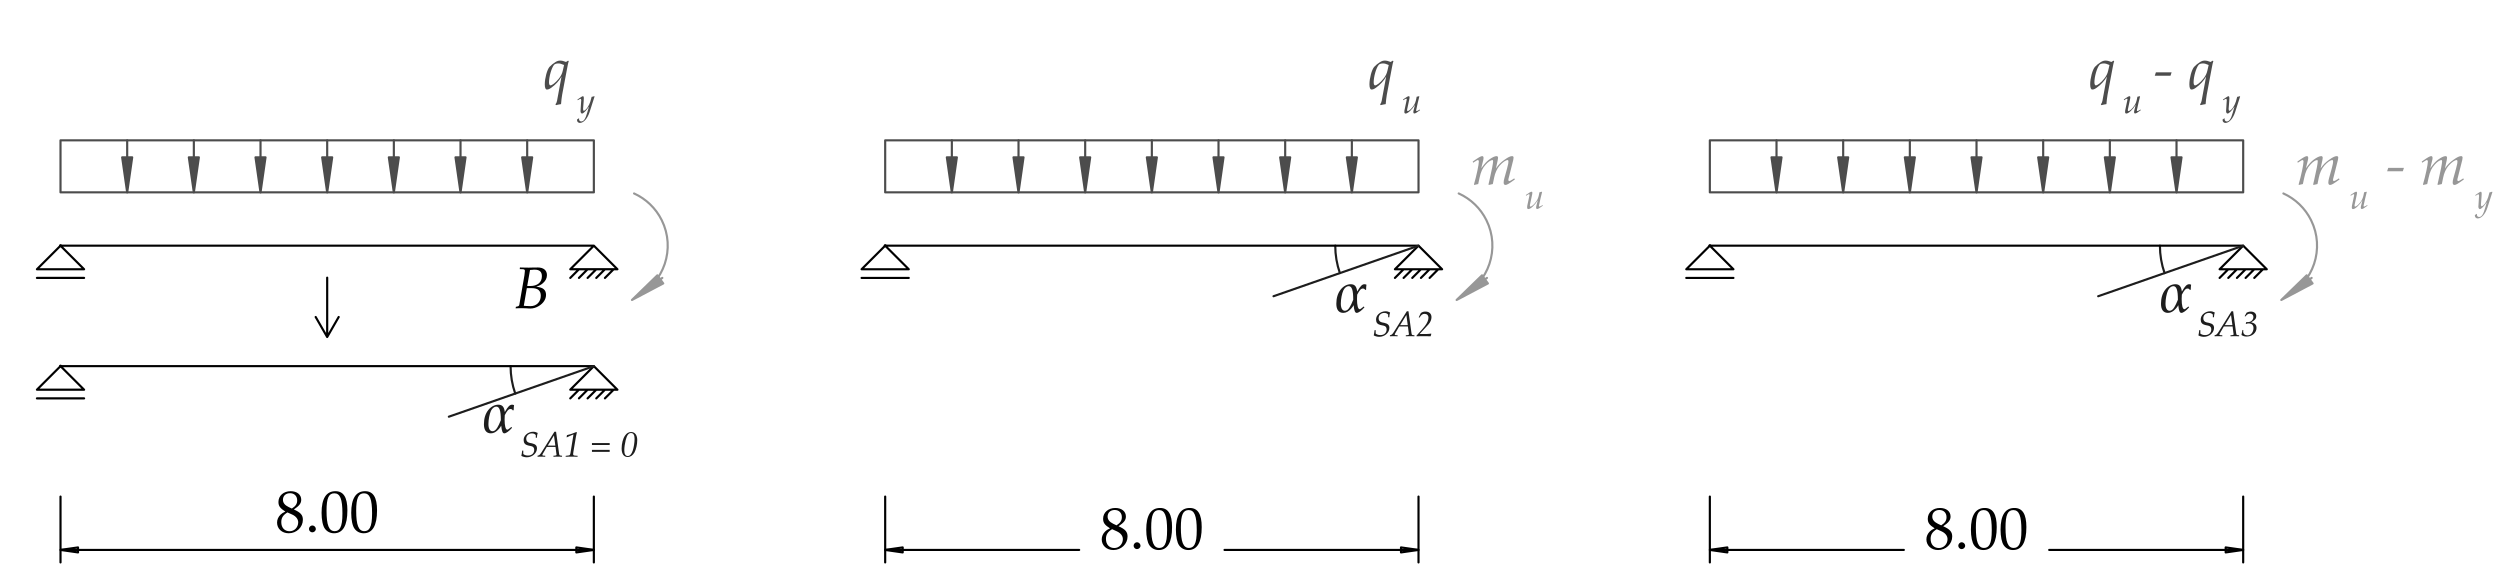
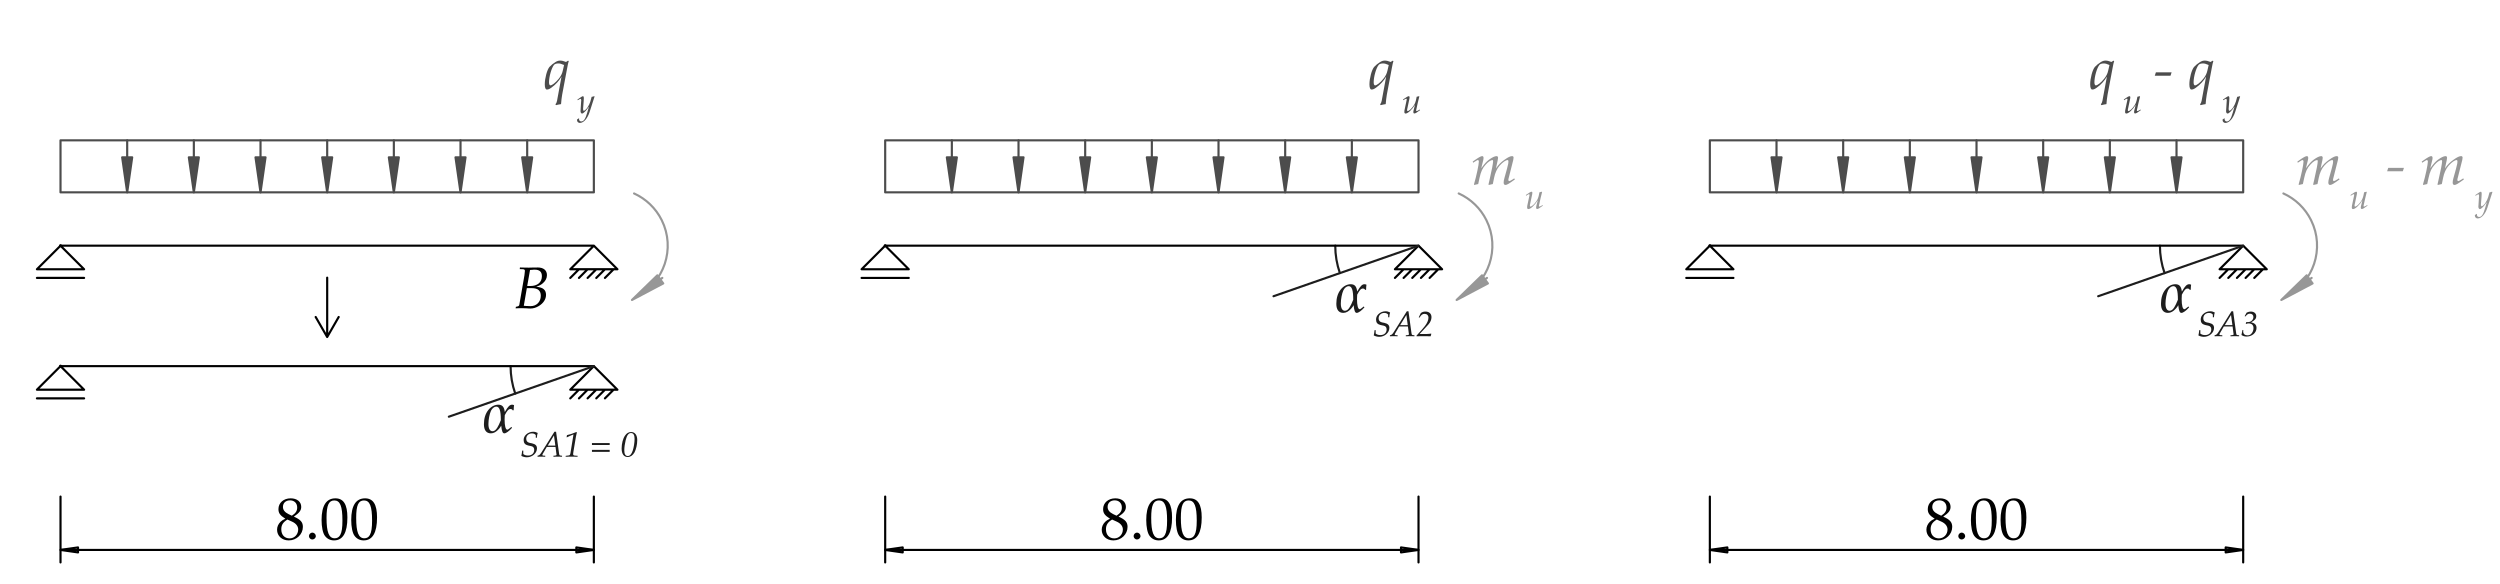
<svg xmlns="http://www.w3.org/2000/svg" version="1.1" id="svg1" width="566.929" height="132.283" viewBox="0 0 566.929 132.283">
  <defs id="defs1">
    <clipPath clipPathUnits="userSpaceOnUse" id="clipPath67">
      <path d="M -0.004,-9.9e-4 V 99.214 H 425.201 V -9.9e-4 H -0.004" transform="matrix(1,0,0,-1,-390.4983,67.84797)" clip-rule="evenodd" id="path67" />
    </clipPath>
    <clipPath clipPathUnits="userSpaceOnUse" id="clipPath68">
      <path d="M -0.004,-9.9e-4 V 99.214 H 425.201 V -9.9e-4 H -0.004" transform="matrix(1,0,0,-1,-399.5853,63.71412)" clip-rule="evenodd" id="path68" />
    </clipPath>
    <clipPath clipPathUnits="userSpaceOnUse" id="clipPath69">
      <path d="M -0.004,-9.9e-4 V 99.214 H 425.201 V -9.9e-4 H -0.004" transform="matrix(1,0,0,-1,-405.8113,67.84797)" clip-rule="evenodd" id="path69" />
    </clipPath>
    <clipPath clipPathUnits="userSpaceOnUse" id="clipPath70">
      <path d="M -0.004,-9.9e-4 V 99.214 H 425.201 V -9.9e-4 H -0.004" transform="matrix(1,0,0,-1,-420.9708,63.71412)" clip-rule="evenodd" id="path70" />
    </clipPath>
    <clipPath clipPathUnits="userSpaceOnUse" id="clipPath71">
      <path d="M -0.004,-9.9e-4 V 99.214 H 425.201 V -9.9e-4 H -0.004" transform="matrix(1,0,0,-1,-355.2618,84.09497)" clip-rule="evenodd" id="path71" />
    </clipPath>
    <clipPath clipPathUnits="userSpaceOnUse" id="clipPath72">
      <path d="M -0.004,-9.9e-4 V 99.214 H 425.201 V -9.9e-4 H -0.004" transform="matrix(1,0,0,-1,-361.0265,79.96111)" clip-rule="evenodd" id="path72" />
    </clipPath>
    <clipPath clipPathUnits="userSpaceOnUse" id="clipPath73">
      <path d="M -0.004,-9.9e-4 V 99.214 H 425.201 V -9.9e-4 H -0.004" transform="matrix(1,0,0,-1,-366.2947,84.09497)" clip-rule="evenodd" id="path73" />
    </clipPath>
    <clipPath clipPathUnits="userSpaceOnUse" id="clipPath74">
      <path d="M -0.004,-9.9e-4 V 99.214 H 425.201 V -9.9e-4 H -0.004" transform="matrix(1,0,0,-1,-378.0605,79.96111)" clip-rule="evenodd" id="path74" />
    </clipPath>
    <clipPath clipPathUnits="userSpaceOnUse" id="clipPath75">
      <path d="M -0.004,-9.9e-4 V 99.214 H 425.201 V -9.9e-4 H -0.004" transform="matrix(1,0,0,-1,-250.2401,67.84797)" clip-rule="evenodd" id="path75" />
    </clipPath>
    <clipPath clipPathUnits="userSpaceOnUse" id="clipPath76">
      <path d="M -0.004,-9.9e-4 V 99.214 H 425.201 V -9.9e-4 H -0.004" transform="matrix(1,0,0,-1,-259.327,63.71412)" clip-rule="evenodd" id="path76" />
    </clipPath>
    <clipPath clipPathUnits="userSpaceOnUse" id="clipPath77">
      <path d="M -0.004,-9.9e-4 V 99.214 H 425.201 V -9.9e-4 H -0.004" transform="matrix(1,0,0,-1,-226.812,46.16971)" clip-rule="evenodd" id="path77" />
    </clipPath>
    <clipPath clipPathUnits="userSpaceOnUse" id="clipPath78">
      <path d="M -0.004,-9.9e-4 V 99.214 H 425.201 V -9.9e-4 H -0.004" transform="matrix(1,0,0,-1,-233.396,42.03585)" clip-rule="evenodd" id="path78" />
    </clipPath>
    <clipPath clipPathUnits="userSpaceOnUse" id="clipPath79">
      <path d="M -0.004,-9.9e-4 V 99.214 H 425.201 V -9.9e-4 H -0.004" transform="matrix(1,0,0,-1,-232.6803,84.09497)" clip-rule="evenodd" id="path79" />
    </clipPath>
    <clipPath clipPathUnits="userSpaceOnUse" id="clipPath80">
      <path d="M -0.004,-9.9e-4 V 99.214 H 425.201 V -9.9e-4 H -0.004" transform="matrix(1,0,0,-1,-238.4451,79.96111)" clip-rule="evenodd" id="path80" />
    </clipPath>
    <clipPath clipPathUnits="userSpaceOnUse" id="clipPath81">
      <path d="M -0.004,-9.9e-4 V 99.214 H 425.201 V -9.9e-4 H -0.004" transform="matrix(1,0,0,-1,-81.83688,25.68089)" clip-rule="evenodd" id="path81" />
    </clipPath>
    <clipPath clipPathUnits="userSpaceOnUse" id="clipPath82">
      <path d="M -0.004,-9.9e-4 V 99.214 H 425.201 V -9.9e-4 H -0.004" transform="matrix(1,0,0,-1,-88.42089,21.54703)" clip-rule="evenodd" id="path82" />
    </clipPath>
    <clipPath clipPathUnits="userSpaceOnUse" id="clipPath83">
      <path d="M -0.004,-9.9e-4 V 99.214 H 425.201 V -9.9e-4 H -0.004" transform="matrix(1,0,0,-1,-92.42205,84.09497)" clip-rule="evenodd" id="path83" />
    </clipPath>
    <clipPath clipPathUnits="userSpaceOnUse" id="clipPath84">
      <path d="M -0.004,-9.9e-4 V 99.214 H 425.201 V -9.9e-4 H -0.004" transform="matrix(1,0,0,-1,-98.18685,79.96111)" clip-rule="evenodd" id="path84" />
    </clipPath>
+     <clipPath clipPathUnits="userSpaceOnUse" id="clipPath85">
+       <path d="M -0.004,-9.9e-4 V 99.214 H 425.201 V -9.9e-4 H -0.004" transform="matrix(1,0,0,-1,-367.0703,46.16971)" clip-rule="evenodd" id="path85" />
+     </clipPath>
    <clipPath clipPathUnits="userSpaceOnUse" id="clipPath86">
-       <path d="M -0.004,-9.9e-4 V 99.214 H 425.201 V -9.9e-4 H -0.004" transform="matrix(1,0,0,-1,-46.82596,8.71838)" clip-rule="evenodd" id="path86" />
-     </clipPath>
-     <clipPath clipPathUnits="userSpaceOnUse" id="clipPath88">
-       <path d="M -0.004,-9.9e-4 V 99.214 H 425.201 V -9.9e-4 H -0.004" transform="matrix(1,0,0,-1,-367.0703,46.16971)" clip-rule="evenodd" id="path88" />
+       <path d="M -0.004,-9.9e-4 V 99.214 H 425.201 V -9.9e-4 H -0.004" transform="matrix(1,0,0,-1,-373.6543,42.03585)" clip-rule="evenodd" id="path86" />
+     </clipPath>
+     <clipPath clipPathUnits="userSpaceOnUse" id="clipPath87">
+       <path d="M -0.004,-9.9e-4 V 99.214 H 425.201 V -9.9e-4 H -0.004" transform="matrix(1,0,0,-1,-87.43014,46.80069)" clip-rule="evenodd" id="path87" />
    </clipPath>
    <clipPath clipPathUnits="userSpaceOnUse" id="clipPath89">
-       <path d="M -0.004,-9.9e-4 V 99.214 H 425.201 V -9.9e-4 H -0.004" transform="matrix(1,0,0,-1,-373.6543,42.03585)" clip-rule="evenodd" id="path89" />
-     </clipPath>
-     <clipPath clipPathUnits="userSpaceOnUse" id="clipPath90">
-       <path d="M -0.004,-9.9e-4 V 99.214 H 425.201 V -9.9e-4 H -0.004" transform="matrix(1,0,0,-1,-87.43014,46.80069)" clip-rule="evenodd" id="path90" />
-     </clipPath>
-     <clipPath clipPathUnits="userSpaceOnUse" id="clipPath92">
-       <path d="M -0.004,-9.9e-4 V 99.214 H 425.201 V -9.9e-4 H -0.004" transform="matrix(1,0,0,-1,-187.0842,5.86484)" clip-rule="evenodd" id="path92" />
-     </clipPath>
-     <clipPath clipPathUnits="userSpaceOnUse" id="clipPath94">
-       <path d="M -0.004,-9.9e-4 V 99.214 H 425.201 V -9.9e-4 H -0.004" transform="matrix(1,0,0,-1,-327.3425,5.86484)" clip-rule="evenodd" id="path94" />
+       <path d="M -0.004,-9.9e-4 V 99.214 H 425.201 V -9.9e-4 H -0.004" transform="matrix(1,0,0,-1,-327.3425,7.504108)" clip-rule="evenodd" id="path89" />
+     </clipPath>
+     <clipPath clipPathUnits="userSpaceOnUse" id="clipPath91">
+       <path d="M -0.004,-9.9e-4 V 99.214 H 425.201 V -9.9e-4 H -0.004" transform="matrix(1,0,0,-1,-187.0842,7.504108)" clip-rule="evenodd" id="path91" />
+     </clipPath>
+     <clipPath clipPathUnits="userSpaceOnUse" id="clipPath93">
+       <path d="M -0.004,-9.9e-4 V 99.214 H 425.201 V -9.9e-4 H -0.004" transform="matrix(1,0,0,-1,-46.82596,7.504108)" clip-rule="evenodd" id="path93" />
    </clipPath>
  </defs>
  <g id="g1">
    <path id="path1" d="m 290.809,57.428 v 0" style="fill:none;stroke:#000000;stroke-width:0.51;stroke-linecap:round;stroke-linejoin:round;stroke-miterlimit:10;stroke-dasharray:none;stroke-opacity:1" transform="matrix(1.333333,0,0,-1.333333,0,132.2835)" />
    <path id="path2" d="m 367.357,57.428 c 0,-1.587 0.267,-3.163 0.789,-4.662" style="fill:none;stroke:#1d1d1d;stroke-width:0.368;stroke-linecap:round;stroke-linejoin:round;stroke-miterlimit:10;stroke-dasharray:none;stroke-opacity:1" transform="matrix(1.333333,0,0,-1.333333,0,132.2835)" />
    <path id="path3" d="m 150.55,57.428 v 0" style="fill:none;stroke:#000000;stroke-width:0.51;stroke-linecap:round;stroke-linejoin:round;stroke-miterlimit:10;stroke-dasharray:none;stroke-opacity:1" transform="matrix(1.333333,0,0,-1.333333,0,132.2835)" />
    <path id="path4" d="m 227.098,57.428 c 0,-1.587 0.267,-3.163 0.789,-4.662" style="fill:none;stroke:#1d1d1d;stroke-width:0.368;stroke-linecap:round;stroke-linejoin:round;stroke-miterlimit:10;stroke-dasharray:none;stroke-opacity:1" transform="matrix(1.333333,0,0,-1.333333,0,132.2835)" />
    <path id="path5" d="m 10.292,57.428 v 0 m 0,-20.489 v 0" style="fill:none;stroke:#000000;stroke-width:0.51;stroke-linecap:round;stroke-linejoin:round;stroke-miterlimit:10;stroke-dasharray:none;stroke-opacity:1" transform="matrix(1.333333,0,0,-1.333333,0,132.2835)" />
    <path id="path6" d="m 86.84,36.94 c 0,-1.587 0.267,-3.163 0.789,-4.662" style="fill:none;stroke:#1d1d1d;stroke-width:0.368;stroke-linecap:round;stroke-linejoin:round;stroke-miterlimit:10;stroke-dasharray:none;stroke-opacity:1" transform="matrix(1.333333,0,0,-1.333333,0,132.2835)" />
    <path id="path7" d="m 290.809,66.499 h 90.709 v 8.844 h -90.709 v -8.844 m -140.258,0 h 90.709 v 8.844 h -90.709 v -8.844 m -140.258,0 h 90.709 v 8.844 H 10.292 v -8.844" style="fill:none;stroke:#4c4c4c;stroke-width:0.368;stroke-linecap:round;stroke-linejoin:round;stroke-miterlimit:10;stroke-dasharray:none;stroke-opacity:1" transform="matrix(1.333333,0,0,-1.333333,0,132.2835)" />
    <path id="path8" d="m 290.809,57.428 h 90.709 m -90.709,0 -4.009,-4.009 m 4.009,4.009 4.009,-4.009 m -8.018,0 h 8.018 m -8.018,-1.474 h 8.018 m 86.7,5.483 -4.009,-4.009 m 4.009,4.009 4.009,-4.009 m -8.018,0 h 8.018 m -8.018,-1.474 1.474,1.474 m 0,-1.474 1.474,1.474 m 0,-1.474 1.474,1.474 m 0,-1.474 1.474,1.474 m 0,-1.474 1.474,1.474 m -94.07,4.009 h 90.709" style="fill:none;stroke:#000000;stroke-width:0.368;stroke-linecap:round;stroke-linejoin:round;stroke-miterlimit:10;stroke-dasharray:none;stroke-opacity:1" transform="matrix(1.333333,0,0,-1.333333,0,132.2835)" />
    <path id="path9" d="m 302.147,75.343 v -8.844 m 0,5.953 v 0.425 m 0,-6.378 v 0 l 0.85,5.953 h -1.701 l 0.85,-5.953" style="fill:none;stroke:#4c4c4c;stroke-width:0.368;stroke-linecap:round;stroke-linejoin:round;stroke-miterlimit:10;stroke-dasharray:none;stroke-opacity:1" transform="matrix(1.333333,0,0,-1.333333,0,132.2835)" />
    <path id="path10" d="m 301.297,72.452 0.85,-5.953 0.85,5.953 z" style="fill:#4c4c4c;fill-opacity:1;fill-rule:nonzero;stroke:none" transform="matrix(1.333333,0,0,-1.333333,0,132.2835)" />
    <path id="path11" d="m 313.486,75.343 v -8.844 m 0,5.953 v 0.425 m 0,-6.378 v 0 l 0.85,5.953 h -1.701 l 0.85,-5.953" style="fill:none;stroke:#4c4c4c;stroke-width:0.368;stroke-linecap:round;stroke-linejoin:round;stroke-miterlimit:10;stroke-dasharray:none;stroke-opacity:1" transform="matrix(1.333333,0,0,-1.333333,0,132.2835)" />
    <path id="path12" d="m 312.636,72.452 0.85,-5.953 0.85,5.953 z" style="fill:#4c4c4c;fill-opacity:1;fill-rule:nonzero;stroke:none" transform="matrix(1.333333,0,0,-1.333333,0,132.2835)" />
    <path id="path13" d="m 324.824,75.343 v -8.844 m 0,5.953 v 0.425 m 0,-6.378 v 0 l 0.85,5.953 h -1.701 l 0.85,-5.953" style="fill:none;stroke:#4c4c4c;stroke-width:0.368;stroke-linecap:round;stroke-linejoin:round;stroke-miterlimit:10;stroke-dasharray:none;stroke-opacity:1" transform="matrix(1.333333,0,0,-1.333333,0,132.2835)" />
    <path id="path14" d="m 323.974,72.452 0.85,-5.953 0.85,5.953 z" style="fill:#4c4c4c;fill-opacity:1;fill-rule:nonzero;stroke:none" transform="matrix(1.333333,0,0,-1.333333,0,132.2835)" />
    <path id="path15" d="m 336.163,75.343 v -8.844 m 0,5.953 v 0.425 m 0,-6.378 v 0 l 0.85,5.953 h -1.701 l 0.85,-5.953" style="fill:none;stroke:#4c4c4c;stroke-width:0.368;stroke-linecap:round;stroke-linejoin:round;stroke-miterlimit:10;stroke-dasharray:none;stroke-opacity:1" transform="matrix(1.333333,0,0,-1.333333,0,132.2835)" />
    <path id="path16" d="m 335.313,72.452 0.85,-5.953 0.85,5.953 z" style="fill:#4c4c4c;fill-opacity:1;fill-rule:nonzero;stroke:none" transform="matrix(1.333333,0,0,-1.333333,0,132.2835)" />
    <path id="path17" d="m 347.502,75.343 v -8.844 m 0,5.953 v 0.425 m 0,-6.378 v 0 l 0.85,5.953 h -1.701 l 0.85,-5.953" style="fill:none;stroke:#4c4c4c;stroke-width:0.368;stroke-linecap:round;stroke-linejoin:round;stroke-miterlimit:10;stroke-dasharray:none;stroke-opacity:1" transform="matrix(1.333333,0,0,-1.333333,0,132.2835)" />
    <path id="path18" d="m 346.651,72.452 0.85,-5.953 0.85,5.953 z" style="fill:#4c4c4c;fill-opacity:1;fill-rule:nonzero;stroke:none" transform="matrix(1.333333,0,0,-1.333333,0,132.2835)" />
    <path id="path19" d="m 358.84,75.343 v -8.844 m 0,5.953 v 0.425 m 0,-6.378 v 0 l 0.85,5.953 h -1.701 l 0.85,-5.953" style="fill:none;stroke:#4c4c4c;stroke-width:0.368;stroke-linecap:round;stroke-linejoin:round;stroke-miterlimit:10;stroke-dasharray:none;stroke-opacity:1" transform="matrix(1.333333,0,0,-1.333333,0,132.2835)" />
    <path id="path20" d="m 357.99,72.452 0.85,-5.953 0.85,5.953 z" style="fill:#4c4c4c;fill-opacity:1;fill-rule:nonzero;stroke:none" transform="matrix(1.333333,0,0,-1.333333,0,132.2835)" />
    <path id="path21" d="m 370.179,75.343 v -8.844 m 0,5.953 v 0.425 m 0,-6.378 v 0 l 0.85,5.953 h -1.701 l 0.85,-5.953" style="fill:none;stroke:#4c4c4c;stroke-width:0.368;stroke-linecap:round;stroke-linejoin:round;stroke-miterlimit:10;stroke-dasharray:none;stroke-opacity:1" transform="matrix(1.333333,0,0,-1.333333,0,132.2835)" />
    <path id="path22" d="m 369.328,72.452 0.85,-5.953 0.85,5.953 z" style="fill:#4c4c4c;fill-opacity:1;fill-rule:nonzero;stroke:none" transform="matrix(1.333333,0,0,-1.333333,0,132.2835)" />
    <path id="path23" d="M 381.517,57.428 356.859,48.831" style="fill:none;stroke:#1d1d1d;stroke-width:0.368;stroke-linecap:round;stroke-linejoin:round;stroke-miterlimit:10;stroke-dasharray:none;stroke-opacity:1" transform="matrix(1.333333,0,0,-1.333333,0,132.2835)" />
    <path id="path24" d="m 150.55,57.428 h 90.709 m -90.709,0 -4.009,-4.009 m 4.009,4.009 4.009,-4.009 m -8.018,0 h 8.018 m -8.018,-1.474 h 8.018 m 86.7,5.483 -4.009,-4.009 m 4.009,4.009 4.009,-4.009 m -8.018,0 h 8.018 m -8.018,-1.474 1.474,1.474 m 0,-1.474 1.474,1.474 m 0,-1.474 1.474,1.474 m 0,-1.474 1.474,1.474 m 0,-1.474 1.474,1.474 m -94.07,4.009 h 90.709" style="fill:none;stroke:#000000;stroke-width:0.368;stroke-linecap:round;stroke-linejoin:round;stroke-miterlimit:10;stroke-dasharray:none;stroke-opacity:1" transform="matrix(1.333333,0,0,-1.333333,0,132.2835)" />
    <path id="path25" d="m 161.889,75.343 v -8.844 m 0,5.953 v 0.425 m 0,-6.378 v 0 l 0.85,5.953 h -1.701 l 0.85,-5.953" style="fill:none;stroke:#4c4c4c;stroke-width:0.368;stroke-linecap:round;stroke-linejoin:round;stroke-miterlimit:10;stroke-dasharray:none;stroke-opacity:1" transform="matrix(1.333333,0,0,-1.333333,0,132.2835)" />
    <path id="path26" d="m 161.039,72.452 0.85,-5.953 0.85,5.953 z" style="fill:#4c4c4c;fill-opacity:1;fill-rule:nonzero;stroke:none" transform="matrix(1.333333,0,0,-1.333333,0,132.2835)" />
    <path id="path27" d="m 173.228,75.343 v -8.844 m 0,5.953 v 0.425 m 0,-6.378 v 0 l 0.85,5.953 h -1.701 l 0.85,-5.953" style="fill:none;stroke:#4c4c4c;stroke-width:0.368;stroke-linecap:round;stroke-linejoin:round;stroke-miterlimit:10;stroke-dasharray:none;stroke-opacity:1" transform="matrix(1.333333,0,0,-1.333333,0,132.2835)" />
    <path id="path28" d="m 172.377,72.452 0.85,-5.953 0.85,5.953 z" style="fill:#4c4c4c;fill-opacity:1;fill-rule:nonzero;stroke:none" transform="matrix(1.333333,0,0,-1.333333,0,132.2835)" />
    <path id="path29" d="m 184.566,75.343 v -8.844 m 0,5.953 v 0.425 m 0,-6.378 v 0 l 0.85,5.953 h -1.701 l 0.85,-5.953" style="fill:none;stroke:#4c4c4c;stroke-width:0.368;stroke-linecap:round;stroke-linejoin:round;stroke-miterlimit:10;stroke-dasharray:none;stroke-opacity:1" transform="matrix(1.333333,0,0,-1.333333,0,132.2835)" />
    <path id="path30" d="m 183.716,72.452 0.85,-5.953 0.85,5.953 z" style="fill:#4c4c4c;fill-opacity:1;fill-rule:nonzero;stroke:none" transform="matrix(1.333333,0,0,-1.333333,0,132.2835)" />
    <path id="path31" d="m 195.905,75.343 v -8.844 m 0,5.953 v 0.425 m 0,-6.378 v 0 l 0.85,5.953 h -1.701 l 0.85,-5.953" style="fill:none;stroke:#4c4c4c;stroke-width:0.368;stroke-linecap:round;stroke-linejoin:round;stroke-miterlimit:10;stroke-dasharray:none;stroke-opacity:1" transform="matrix(1.333333,0,0,-1.333333,0,132.2835)" />
    <path id="path32" d="m 195.054,72.452 0.85,-5.953 0.85,5.953 z" style="fill:#4c4c4c;fill-opacity:1;fill-rule:nonzero;stroke:none" transform="matrix(1.333333,0,0,-1.333333,0,132.2835)" />
    <path id="path33" d="m 207.243,75.343 v -8.844 m 0,5.953 v 0.425 m 0,-6.378 v 0 l 0.85,5.953 h -1.701 l 0.85,-5.953" style="fill:none;stroke:#4c4c4c;stroke-width:0.368;stroke-linecap:round;stroke-linejoin:round;stroke-miterlimit:10;stroke-dasharray:none;stroke-opacity:1" transform="matrix(1.333333,0,0,-1.333333,0,132.2835)" />
    <path id="path34" d="m 206.393,72.452 0.85,-5.953 0.85,5.953 z" style="fill:#4c4c4c;fill-opacity:1;fill-rule:nonzero;stroke:none" transform="matrix(1.333333,0,0,-1.333333,0,132.2835)" />
    <path id="path35" d="m 218.582,75.343 v -8.844 m 0,5.953 v 0.425 m 0,-6.378 v 0 l 0.85,5.953 h -1.701 l 0.85,-5.953" style="fill:none;stroke:#4c4c4c;stroke-width:0.368;stroke-linecap:round;stroke-linejoin:round;stroke-miterlimit:10;stroke-dasharray:none;stroke-opacity:1" transform="matrix(1.333333,0,0,-1.333333,0,132.2835)" />
    <path id="path36" d="m 217.732,72.452 0.85,-5.953 0.85,5.953 z" style="fill:#4c4c4c;fill-opacity:1;fill-rule:nonzero;stroke:none" transform="matrix(1.333333,0,0,-1.333333,0,132.2835)" />
    <path id="path37" d="m 229.921,75.343 v -8.844 m 0,5.953 v 0.425 m 0,-6.378 v 0 l 0.85,5.953 h -1.701 l 0.85,-5.953" style="fill:none;stroke:#4c4c4c;stroke-width:0.368;stroke-linecap:round;stroke-linejoin:round;stroke-miterlimit:10;stroke-dasharray:none;stroke-opacity:1" transform="matrix(1.333333,0,0,-1.333333,0,132.2835)" />
    <path id="path38" d="m 229.07,72.452 0.85,-5.953 0.85,5.953 z" style="fill:#4c4c4c;fill-opacity:1;fill-rule:nonzero;stroke:none" transform="matrix(1.333333,0,0,-1.333333,0,132.2835)" />
    <path id="path39" d="M 241.259,57.428 216.6,48.831" style="fill:none;stroke:#1d1d1d;stroke-width:0.368;stroke-linecap:round;stroke-linejoin:round;stroke-miterlimit:10;stroke-dasharray:none;stroke-opacity:1" transform="matrix(1.333333,0,0,-1.333333,0,132.2835)" />
    <path id="path40" d="m 10.292,57.428 h 90.709 m -90.709,0 -4.009,-4.009 m 4.009,4.009 4.009,-4.009 m -8.018,0 h 8.018 M 6.283,51.946 h 8.018 m 86.7,5.483 -4.009,-4.009 m 4.009,4.009 4.009,-4.009 m -8.018,0 h 8.018 m -8.018,-1.474 1.474,1.474 m 0,-1.474 1.474,1.474 m 0,-1.474 1.474,1.474 m 0,-1.474 1.474,1.474 m 0,-1.474 1.474,1.474 m -94.07,4.009 h 90.709" style="fill:none;stroke:#000000;stroke-width:0.368;stroke-linecap:round;stroke-linejoin:round;stroke-miterlimit:10;stroke-dasharray:none;stroke-opacity:1" transform="matrix(1.333333,0,0,-1.333333,0,132.2835)" />
    <path id="path41" d="m 21.631,75.343 v -8.844 m 0,5.953 v 0.425 m 0,-6.378 v 0 l 0.85,5.953 H 20.78 l 0.85,-5.953" style="fill:none;stroke:#4c4c4c;stroke-width:0.368;stroke-linecap:round;stroke-linejoin:round;stroke-miterlimit:10;stroke-dasharray:none;stroke-opacity:1" transform="matrix(1.333333,0,0,-1.333333,0,132.2835)" />
    <path id="path42" d="m 20.78,72.452 0.85,-5.953 0.85,5.953 z" style="fill:#4c4c4c;fill-opacity:1;fill-rule:nonzero;stroke:none" transform="matrix(1.333333,0,0,-1.333333,0,132.2835)" />
    <path id="path43" d="m 32.969,75.343 v -8.844 m 0,5.953 v 0.425 m 0,-6.378 v 0 l 0.85,5.953 h -1.701 l 0.85,-5.953" style="fill:none;stroke:#4c4c4c;stroke-width:0.368;stroke-linecap:round;stroke-linejoin:round;stroke-miterlimit:10;stroke-dasharray:none;stroke-opacity:1" transform="matrix(1.333333,0,0,-1.333333,0,132.2835)" />
    <path id="path44" d="m 32.119,72.452 0.85,-5.953 0.85,5.953 z" style="fill:#4c4c4c;fill-opacity:1;fill-rule:nonzero;stroke:none" transform="matrix(1.333333,0,0,-1.333333,0,132.2835)" />
    <path id="path45" d="m 44.308,75.343 v -8.844 m 0,5.953 v 0.425 m 0,-6.378 v 0 l 0.85,5.953 h -1.701 l 0.85,-5.953" style="fill:none;stroke:#4c4c4c;stroke-width:0.368;stroke-linecap:round;stroke-linejoin:round;stroke-miterlimit:10;stroke-dasharray:none;stroke-opacity:1" transform="matrix(1.333333,0,0,-1.333333,0,132.2835)" />
    <path id="path46" d="m 43.458,72.452 0.85,-5.953 0.85,5.953 z" style="fill:#4c4c4c;fill-opacity:1;fill-rule:nonzero;stroke:none" transform="matrix(1.333333,0,0,-1.333333,0,132.2835)" />
    <path id="path47" d="m 55.647,75.343 v -8.844 m 0,5.953 v 0.425 m 0,-6.378 v 0 l 0.85,5.953 h -1.701 l 0.85,-5.953" style="fill:none;stroke:#4c4c4c;stroke-width:0.368;stroke-linecap:round;stroke-linejoin:round;stroke-miterlimit:10;stroke-dasharray:none;stroke-opacity:1" transform="matrix(1.333333,0,0,-1.333333,0,132.2835)" />
    <path id="path48" d="m 54.796,72.452 0.85,-5.953 0.85,5.953 z" style="fill:#4c4c4c;fill-opacity:1;fill-rule:nonzero;stroke:none" transform="matrix(1.333333,0,0,-1.333333,0,132.2835)" />
    <path id="path49" d="m 66.985,75.343 v -8.844 m 0,5.953 v 0.425 m 0,-6.378 v 0 l 0.85,5.953 h -1.701 l 0.85,-5.953" style="fill:none;stroke:#4c4c4c;stroke-width:0.368;stroke-linecap:round;stroke-linejoin:round;stroke-miterlimit:10;stroke-dasharray:none;stroke-opacity:1" transform="matrix(1.333333,0,0,-1.333333,0,132.2835)" />
    <path id="path50" d="m 66.135,72.452 0.85,-5.953 0.85,5.953 z" style="fill:#4c4c4c;fill-opacity:1;fill-rule:nonzero;stroke:none" transform="matrix(1.333333,0,0,-1.333333,0,132.2835)" />
    <path id="path51" d="m 78.324,75.343 v -8.844 m 0,5.953 v 0.425 m 0,-6.378 v 0 l 0.85,5.953 h -1.701 l 0.85,-5.953" style="fill:none;stroke:#4c4c4c;stroke-width:0.368;stroke-linecap:round;stroke-linejoin:round;stroke-miterlimit:10;stroke-dasharray:none;stroke-opacity:1" transform="matrix(1.333333,0,0,-1.333333,0,132.2835)" />
    <path id="path52" d="m 77.473,72.452 0.85,-5.953 0.85,5.953 z" style="fill:#4c4c4c;fill-opacity:1;fill-rule:nonzero;stroke:none" transform="matrix(1.333333,0,0,-1.333333,0,132.2835)" />
    <path id="path53" d="m 89.662,75.343 v -8.844 m 0,5.953 v 0.425 m 0,-6.378 v 0 l 0.85,5.953 H 88.812 l 0.85,-5.953" style="fill:none;stroke:#4c4c4c;stroke-width:0.368;stroke-linecap:round;stroke-linejoin:round;stroke-miterlimit:10;stroke-dasharray:none;stroke-opacity:1" transform="matrix(1.333333,0,0,-1.333333,0,132.2835)" />
    <path id="path54" d="m 88.812,72.452 0.85,-5.953 0.85,5.953 z" style="fill:#4c4c4c;fill-opacity:1;fill-rule:nonzero;stroke:none" transform="matrix(1.333333,0,0,-1.333333,0,132.2835)" />
    <path id="path55" d="m 10.292,36.94 h 90.709 m -90.709,0 -4.009,-4.009 m 4.009,4.009 4.009,-4.009 m -8.018,0 h 8.018 M 6.283,31.457 h 8.018 m 86.7,5.483 -4.009,-4.009 m 4.009,4.009 4.009,-4.009 m -8.018,0 h 8.018 m -8.018,-1.474 1.474,1.474 m 0,-1.474 1.474,1.474 m 0,-1.474 1.474,1.474 m 0,-1.474 1.474,1.474 m 0,-1.474 1.474,1.474 m -94.07,4.009 h 90.709" style="fill:none;stroke:#000000;stroke-width:0.368;stroke-linecap:round;stroke-linejoin:round;stroke-miterlimit:10;stroke-dasharray:none;stroke-opacity:1" transform="matrix(1.333333,0,0,-1.333333,0,132.2835)" />
    <path id="path56" d="M 101.001,36.94 76.342,28.342" style="fill:none;stroke:#1d1d1d;stroke-width:0.368;stroke-linecap:round;stroke-linejoin:round;stroke-miterlimit:10;stroke-dasharray:none;stroke-opacity:1" transform="matrix(1.333333,0,0,-1.333333,0,132.2835)" />
    <path id="path57" d="M 55.647,51.986 V 41.895 l 1.956,3.402 m -3.912,0 1.956,-3.402" style="fill:none;stroke:#000000;stroke-width:0.368;stroke-linecap:round;stroke-linejoin:round;stroke-miterlimit:10;stroke-dasharray:none;stroke-opacity:1" transform="matrix(1.333333,0,0,-1.333333,0,132.2835)" />
    <path id="path58" d="m 388.676,48.7 c 4.821,2.401 6.783,8.255 4.382,13.076 m 0,0 c -0.999,2.007 -2.66,3.608 -4.701,4.534" style="fill:none;stroke:#979797;stroke-width:0.368;stroke-linecap:round;stroke-linejoin:round;stroke-miterlimit:10;stroke-dasharray:none;stroke-opacity:1" transform="matrix(1.333333,0,0,-1.333333,0,132.2835)" />
    <path id="path59" d="m 248.418,48.7 c 4.821,2.401 6.783,8.255 4.382,13.076 m 0,0 c -0.999,2.007 -2.66,3.608 -4.702,4.534" style="fill:none;stroke:#979797;stroke-width:0.368;stroke-linecap:round;stroke-linejoin:round;stroke-miterlimit:10;stroke-dasharray:none;stroke-opacity:1" transform="matrix(1.333333,0,0,-1.333333,0,132.2835)" />
    <path id="path60" d="m 108.16,48.7 c 4.821,2.401 6.783,8.255 4.382,13.076 m 0,0 c -0.999,2.007 -2.66,3.608 -4.701,4.534" style="fill:none;stroke:#979797;stroke-width:0.368;stroke-linecap:round;stroke-linejoin:round;stroke-miterlimit:10;stroke-dasharray:none;stroke-opacity:1" transform="matrix(1.333333,0,0,-1.333333,0,132.2835)" />
    <path id="path61" d="m 390.57,50.061 -2.568,-1.866 m 4.815,3.5 0.344,0.25 m -5.159,-3.75 v 0 l 5.315,2.812 -1,1.376 -4.315,-4.187" style="fill:none;stroke:#979797;stroke-width:0.368;stroke-linecap:round;stroke-linejoin:round;stroke-miterlimit:10;stroke-dasharray:none;stroke-opacity:1" transform="matrix(1.333333,0,0,-1.333333,0,132.2835)" />
    <path id="path62" d="m 392.317,52.382 -4.315,-4.187 5.315,2.812 z" style="fill:#979797;fill-opacity:1;fill-rule:nonzero;stroke:none" transform="matrix(1.333333,0,0,-1.333333,0,132.2835)" />
    <path id="path63" d="m 250.311,50.061 -2.568,-1.866 m 4.815,3.5 0.344,0.25 m -5.159,-3.75 v 0 l 5.315,2.812 -1,1.376 -4.315,-4.187" style="fill:none;stroke:#979797;stroke-width:0.368;stroke-linecap:round;stroke-linejoin:round;stroke-miterlimit:10;stroke-dasharray:none;stroke-opacity:1" transform="matrix(1.333333,0,0,-1.333333,0,132.2835)" />
    <path id="path64" d="m 252.059,52.382 -4.315,-4.187 5.315,2.812 z" style="fill:#979797;fill-opacity:1;fill-rule:nonzero;stroke:none" transform="matrix(1.333333,0,0,-1.333333,0,132.2835)" />
    <path id="path65" d="m 110.053,50.061 -2.568,-1.866 m 4.815,3.5 0.344,0.25 m -5.159,-3.75 v 0 l 5.315,2.812 -1,1.376 -4.315,-4.187" style="fill:none;stroke:#979797;stroke-width:0.368;stroke-linecap:round;stroke-linejoin:round;stroke-miterlimit:10;stroke-dasharray:none;stroke-opacity:1" transform="matrix(1.333333,0,0,-1.333333,0,132.2835)" />
    <path id="path66" d="m 111.8,52.382 -4.315,-4.187 5.315,2.812 z" style="fill:#979797;fill-opacity:1;fill-rule:nonzero;stroke:none" transform="matrix(1.333333,0,0,-1.333333,0,132.2835)" />
    <text id="text66" xml:space="preserve" transform="matrix(1.333333,0,0,1.333333,520.6644,41.81951)" clip-path="url(#clipPath67)">
      <tspan style="font-style:italic;font-variant:normal;font-weight:normal;font-stretch:normal;font-size:10.007px;font-family:'Palatino Linotype';writing-mode:lr-tb;fill:#979797;fill-opacity:1;fill-rule:nonzero;stroke:none" x="0" y="0" id="tspan66">m</tspan>
    </text>
    <text id="text67" xml:space="preserve" transform="matrix(1.333333,0,0,1.333333,532.7803,47.33131)" clip-path="url(#clipPath68)">
      <tspan style="font-style:italic;font-variant:normal;font-weight:normal;font-stretch:normal;font-size:6.004px;font-family:'Palatino Linotype';writing-mode:lr-tb;fill:#979797;fill-opacity:1;fill-rule:nonzero;stroke:none" x="0" y="0" id="tspan67">u</tspan>
    </text>
    <text id="text68" xml:space="preserve" transform="matrix(1.333333,0,0,1.333333,541.0817,41.81951)" clip-path="url(#clipPath69)">
      <tspan style="font-style:italic;font-variant:normal;font-weight:normal;font-stretch:normal;font-size:10.007px;font-family:'Palatino Linotype';writing-mode:lr-tb;fill:#979797;fill-opacity:1;fill-rule:nonzero;stroke:none" x="0 3.332 5.834" y="0" id="tspan68">- m</tspan>
    </text>
    <text id="text69" xml:space="preserve" transform="matrix(1.333333,0,0,1.333333,561.2943,47.33131)" clip-path="url(#clipPath70)">
      <tspan style="font-style:italic;font-variant:normal;font-weight:normal;font-stretch:normal;font-size:6.004px;font-family:'Palatino Linotype';writing-mode:lr-tb;fill:#979797;fill-opacity:1;fill-rule:nonzero;stroke:none" x="0" y="0" id="tspan69">y</tspan>
    </text>
    <text id="text70" xml:space="preserve" transform="matrix(1.333333,0,0,1.333333,473.6823,20.15684)" clip-path="url(#clipPath71)">
      <tspan style="font-style:italic;font-variant:normal;font-weight:normal;font-stretch:normal;font-size:10.007px;font-family:'Palatino Linotype';writing-mode:lr-tb;fill:#4c4c4c;fill-opacity:1;fill-rule:nonzero;stroke:none" x="0" y="0" id="tspan70">q</tspan>
    </text>
    <text id="text71" xml:space="preserve" transform="matrix(1.333333,0,0,1.333333,481.3687,25.66865)" clip-path="url(#clipPath72)">
      <tspan style="font-style:italic;font-variant:normal;font-weight:normal;font-stretch:normal;font-size:6.004px;font-family:'Palatino Linotype';writing-mode:lr-tb;fill:#4c4c4c;fill-opacity:1;fill-rule:nonzero;stroke:none" x="0 3.338" y="0" id="tspan71">u </tspan>
    </text>
    <text id="text72" xml:space="preserve" transform="matrix(1.333333,0,0,1.333333,488.393,20.15684)" clip-path="url(#clipPath73)">
      <tspan style="font-style:italic;font-variant:normal;font-weight:normal;font-stretch:normal;font-size:10.007px;font-family:'Palatino Linotype';writing-mode:lr-tb;fill:#4c4c4c;fill-opacity:1;fill-rule:nonzero;stroke:none" x="0 3.332 5.834" y="0" id="tspan72">- q</tspan>
    </text>
    <text id="text73" xml:space="preserve" transform="matrix(1.333333,0,0,1.333333,504.0807,25.66865)" clip-path="url(#clipPath74)">
      <tspan style="font-style:italic;font-variant:normal;font-weight:normal;font-stretch:normal;font-size:6.004px;font-family:'Palatino Linotype';writing-mode:lr-tb;fill:#4c4c4c;fill-opacity:1;fill-rule:nonzero;stroke:none" x="0" y="0" id="tspan73">y</tspan>
    </text>
    <text id="text74" xml:space="preserve" transform="matrix(1.333333,0,0,1.333333,333.6534,41.81951)" clip-path="url(#clipPath75)">
      <tspan style="font-style:italic;font-variant:normal;font-weight:normal;font-stretch:normal;font-size:10.007px;font-family:'Palatino Linotype';writing-mode:lr-tb;fill:#979797;fill-opacity:1;fill-rule:nonzero;stroke:none" x="0" y="0" id="tspan74">m</tspan>
    </text>
    <text id="text75" xml:space="preserve" transform="matrix(1.333333,0,0,1.333333,345.7693,47.33131)" clip-path="url(#clipPath76)">
      <tspan style="font-style:italic;font-variant:normal;font-weight:normal;font-stretch:normal;font-size:6.004px;font-family:'Palatino Linotype';writing-mode:lr-tb;fill:#979797;fill-opacity:1;fill-rule:nonzero;stroke:none" x="0" y="0" id="tspan75">u</tspan>
    </text>
    <text id="text76" xml:space="preserve" transform="matrix(1.333333,0,0,1.333333,302.416,70.72385)" clip-path="url(#clipPath77)">
      <tspan style="font-style:italic;font-variant:normal;font-weight:normal;font-stretch:normal;font-size:10.007px;font-family:'Palatino Linotype';writing-mode:lr-tb;fill:#1d1d1d;fill-opacity:1;fill-rule:nonzero;stroke:none" x="0" y="0" id="tspan76">α</tspan>
    </text>
    <text id="text77" xml:space="preserve" transform="matrix(1.333333,0,0,1.333333,311.1947,76.23567)" clip-path="url(#clipPath78)">
      <tspan style="font-style:italic;font-variant:normal;font-weight:normal;font-stretch:normal;font-size:6.004px;font-family:'Palatino Linotype';writing-mode:lr-tb;fill:#1d1d1d;fill-opacity:1;fill-rule:nonzero;stroke:none" x="0 3.338 7.673" y="0" id="tspan77">SA2</tspan>
    </text>
    <text id="text78" xml:space="preserve" transform="matrix(1.333333,0,0,1.333333,310.2404,20.15684)" clip-path="url(#clipPath79)">
      <tspan style="font-style:italic;font-variant:normal;font-weight:normal;font-stretch:normal;font-size:10.007px;font-family:'Palatino Linotype';writing-mode:lr-tb;fill:#4c4c4c;fill-opacity:1;fill-rule:nonzero;stroke:none" x="0" y="0" id="tspan78">q</tspan>
    </text>
    <text id="text79" xml:space="preserve" transform="matrix(1.333333,0,0,1.333333,317.9268,25.66865)" clip-path="url(#clipPath80)">
      <tspan style="font-style:italic;font-variant:normal;font-weight:normal;font-stretch:normal;font-size:6.004px;font-family:'Palatino Linotype';writing-mode:lr-tb;fill:#4c4c4c;fill-opacity:1;fill-rule:nonzero;stroke:none" x="0" y="0" id="tspan79">u</tspan>
    </text>
    <text id="text80" xml:space="preserve" transform="matrix(1.333333,0,0,1.333333,109.1158,98.04228)" clip-path="url(#clipPath81)">
      <tspan style="font-style:italic;font-variant:normal;font-weight:normal;font-stretch:normal;font-size:10.007px;font-family:'Palatino Linotype';writing-mode:lr-tb;fill:#1d1d1d;fill-opacity:1;fill-rule:nonzero;stroke:none" x="0" y="0" id="tspan80">α</tspan>
    </text>
    <text id="text81" xml:space="preserve" transform="matrix(1.333333,0,0,1.333333,117.8945,103.5541)" clip-path="url(#clipPath82)">
      <tspan style="font-style:italic;font-variant:normal;font-weight:normal;font-stretch:normal;font-size:6.004px;font-family:'Palatino Linotype';writing-mode:lr-tb;fill:#1d1d1d;fill-opacity:1;fill-rule:nonzero;stroke:none" x="0 3.338 7.673 10.676 12.177 15.179 16.68" y="0" id="tspan81">SA1 = 0</tspan>
    </text>
    <text id="text82" xml:space="preserve" transform="matrix(1.333333,0,0,1.333333,123.2294,20.15684)" clip-path="url(#clipPath83)">
      <tspan style="font-style:italic;font-variant:normal;font-weight:normal;font-stretch:normal;font-size:10.007px;font-family:'Palatino Linotype';writing-mode:lr-tb;fill:#4c4c4c;fill-opacity:1;fill-rule:nonzero;stroke:none" x="0" y="0" id="tspan82">q</tspan>
    </text>
    <text id="text83" xml:space="preserve" transform="matrix(1.333333,0,0,1.333333,130.9158,25.66865)" clip-path="url(#clipPath84)">
      <tspan style="font-style:italic;font-variant:normal;font-weight:normal;font-stretch:normal;font-size:6.004px;font-family:'Palatino Linotype';writing-mode:lr-tb;fill:#4c4c4c;fill-opacity:1;fill-rule:nonzero;stroke:none" x="0" y="0" id="tspan83">y</tspan>
    </text>
-     <path id="path85" d="m 10.292,5.683 2.976,0.425 V 5.258 l -2.976,0.425 m 90.709,0 -2.976,0.425 V 5.258 l 2.976,0.425 m -90.709,0 v 2.126 m 0,-2.126 V 3.557 m 90.709,2.126 v 2.126 m 0,-2.126 V 3.557 M 10.292,5.683 v 9.071 m 90.709,-9.071 v 9.071 M 10.292,5.683 v 0 m 90.709,0 v 0" style="fill:none;stroke:#000000;stroke-width:0.368;stroke-linecap:round;stroke-linejoin:round;stroke-miterlimit:10;stroke-dasharray:none;stroke-opacity:1" transform="matrix(1.333333,0,0,-1.333333,0,132.2835)" />
-     <text id="text85" xml:space="preserve" transform="matrix(1.333333,0,0,1.333333,62.43461,120.659)" clip-path="url(#clipPath86)">
-       <tspan style="font-variant:normal;font-weight:normal;font-stretch:normal;font-size:10.092px;font-family:'Palatino Linotype';writing-mode:lr-tb;fill:#000000;fill-opacity:1;fill-rule:nonzero;stroke:none" x="0 5.046 7.569 12.615" y="0" id="tspan85">8.00</tspan>
-     </text>
-     <path id="path87" d="m 10.292,5.683 h 19.839 70.869" style="fill:none;stroke:#000000;stroke-width:0.368;stroke-linecap:round;stroke-linejoin:round;stroke-miterlimit:10;stroke-dasharray:none;stroke-opacity:1" transform="matrix(1.333333,0,0,-1.333333,0,132.2835)" />
-     <text id="text87" xml:space="preserve" transform="matrix(1.333333,0,0,1.333333,489.427,70.72385)" clip-path="url(#clipPath88)">
-       <tspan style="font-style:italic;font-variant:normal;font-weight:normal;font-stretch:normal;font-size:10.007px;font-family:'Palatino Linotype';writing-mode:lr-tb;fill:#1d1d1d;fill-opacity:1;fill-rule:nonzero;stroke:none" x="0" y="0" id="tspan87">α</tspan>
-     </text>
-     <text id="text88" xml:space="preserve" transform="matrix(1.333333,0,0,1.333333,498.2057,76.23567)" clip-path="url(#clipPath89)">
-       <tspan style="font-style:italic;font-variant:normal;font-weight:normal;font-stretch:normal;font-size:6.004px;font-family:'Palatino Linotype';writing-mode:lr-tb;fill:#1d1d1d;fill-opacity:1;fill-rule:nonzero;stroke:none" x="0 3.338 7.673" y="0" id="tspan88">SA3</tspan>
-     </text>
-     <text id="text89" xml:space="preserve" transform="matrix(1.333333,0,0,1.333333,116.5735,69.88255)" clip-path="url(#clipPath90)">
-       <tspan style="font-style:italic;font-variant:normal;font-weight:normal;font-stretch:normal;font-size:10.007px;font-family:'Palatino Linotype';writing-mode:lr-tb;fill:#000000;fill-opacity:1;fill-rule:nonzero;stroke:none" x="0" y="0" id="tspan89">B</tspan>
-     </text>
-     <path id="path91" d="m 150.55,5.683 2.976,0.425 V 5.258 l -2.976,0.425 m 90.709,0 -2.976,0.425 V 5.258 l 2.976,0.425 m -90.709,0 v 2.126 m 0,-2.126 V 3.557 m 90.709,2.126 v 2.126 m 0,-2.126 V 3.557 m -90.709,2.126 v 9.071 m 90.709,-9.071 v 9.071 M 150.55,5.683 v 0 m 90.709,0 v 0" style="fill:none;stroke:#000000;stroke-width:0.368;stroke-linecap:round;stroke-linejoin:round;stroke-miterlimit:10;stroke-dasharray:none;stroke-opacity:1" transform="matrix(1.333333,0,0,-1.333333,0,132.2835)" />
-     <text id="text91" xml:space="preserve" transform="matrix(1.333333,0,0,1.333333,249.4457,124.4637)" clip-path="url(#clipPath92)">
-       <tspan style="font-variant:normal;font-weight:normal;font-stretch:normal;font-size:10.092px;font-family:'Palatino Linotype';writing-mode:lr-tb;fill:#000000;fill-opacity:1;fill-rule:nonzero;stroke:none" x="0 5.046 7.569 12.615" y="0" id="tspan91">8.00</tspan>
-     </text>
-     <path id="path93" d="m 150.55,5.683 h 32.99 m 24.728,0 h 32.99 m 49.55,0 2.976,0.425 V 5.258 l -2.976,0.425 m 90.709,0 -2.976,0.425 V 5.258 l 2.976,0.425 m -90.709,0 v 2.126 m 0,-2.126 V 3.557 m 90.709,2.126 v 2.126 m 0,-2.126 V 3.557 m -90.709,2.126 v 9.071 m 90.709,-9.071 v 9.071 M 290.809,5.683 v 0 m 90.709,0 v 0" style="fill:none;stroke:#000000;stroke-width:0.368;stroke-linecap:round;stroke-linejoin:round;stroke-miterlimit:10;stroke-dasharray:none;stroke-opacity:1" transform="matrix(1.333333,0,0,-1.333333,0,132.2835)" />
-     <text id="text93" xml:space="preserve" transform="matrix(1.333333,0,0,1.333333,436.4567,124.4637)" clip-path="url(#clipPath94)">
-       <tspan style="font-variant:normal;font-weight:normal;font-stretch:normal;font-size:10.092px;font-family:'Palatino Linotype';writing-mode:lr-tb;fill:#000000;fill-opacity:1;fill-rule:nonzero;stroke:none" x="0 5.046 7.569 12.615" y="0" id="tspan93">8.00</tspan>
-     </text>
-     <path id="path95" d="m 290.809,5.683 h 32.99 m 24.728,0 h 32.99" style="fill:none;stroke:#000000;stroke-width:0.368;stroke-linecap:round;stroke-linejoin:round;stroke-miterlimit:10;stroke-dasharray:none;stroke-opacity:1" transform="matrix(1.333333,0,0,-1.333333,0,132.2835)" />
+     <text id="text84" xml:space="preserve" transform="matrix(1.333333,0,0,1.333333,489.427,70.72385)" clip-path="url(#clipPath85)">
+       <tspan style="font-style:italic;font-variant:normal;font-weight:normal;font-stretch:normal;font-size:10.007px;font-family:'Palatino Linotype';writing-mode:lr-tb;fill:#1d1d1d;fill-opacity:1;fill-rule:nonzero;stroke:none" x="0" y="0" id="tspan84">α</tspan>
+     </text>
+     <text id="text85" xml:space="preserve" transform="matrix(1.333333,0,0,1.333333,498.2057,76.23567)" clip-path="url(#clipPath86)">
+       <tspan style="font-style:italic;font-variant:normal;font-weight:normal;font-stretch:normal;font-size:6.004px;font-family:'Palatino Linotype';writing-mode:lr-tb;fill:#1d1d1d;fill-opacity:1;fill-rule:nonzero;stroke:none" x="0 3.338 7.673" y="0" id="tspan85">SA3</tspan>
+     </text>
+     <text id="text86" xml:space="preserve" transform="matrix(1.333333,0,0,1.333333,116.5735,69.88255)" clip-path="url(#clipPath87)">
+       <tspan style="font-style:italic;font-variant:normal;font-weight:normal;font-stretch:normal;font-size:10.007px;font-family:'Palatino Linotype';writing-mode:lr-tb;fill:#000000;fill-opacity:1;fill-rule:nonzero;stroke:none" x="0" y="0" id="tspan86">B</tspan>
+     </text>
+     <path id="path88" d="m 290.809,5.683 2.976,0.425 V 5.258 l -2.976,0.425 m 90.709,0 -2.976,0.425 V 5.258 l 2.976,0.425 m -90.709,0 v 2.126 m 0,-2.126 V 3.557 m 90.709,2.126 v 2.126 m 0,-2.126 V 3.557 m -90.709,2.126 v 9.071 m 90.709,-9.071 v 9.071 M 290.809,5.683 v 0 m 90.709,0 v 0" style="fill:none;stroke:#000000;stroke-width:0.368;stroke-linecap:round;stroke-linejoin:round;stroke-miterlimit:10;stroke-dasharray:none;stroke-opacity:1" transform="matrix(1.333333,0,0,-1.333333,0,132.2835)" />
+     <text id="text88" xml:space="preserve" transform="matrix(1.333333,0,0,1.333333,436.4567,122.278)" clip-path="url(#clipPath89)">
+       <tspan style="font-variant:normal;font-weight:normal;font-stretch:normal;font-size:10.092px;font-family:'Palatino Linotype';writing-mode:lr-tb;fill:#000000;fill-opacity:1;fill-rule:nonzero;stroke:none" x="0 5.046 7.569 12.615" y="0" id="tspan88">8.00</tspan>
+     </text>
+     <path id="path90" d="m 290.809,5.683 h 90.709 m -230.967,0 2.976,0.425 V 5.258 l -2.976,0.425 m 90.709,0 -2.976,0.425 V 5.258 l 2.976,0.425 m -90.709,0 v 2.126 m 0,-2.126 V 3.557 m 90.709,2.126 v 2.126 m 0,-2.126 V 3.557 m -90.709,2.126 v 9.071 m 90.709,-9.071 v 9.071 M 150.55,5.683 v 0 m 90.709,0 v 0" style="fill:none;stroke:#000000;stroke-width:0.368;stroke-linecap:round;stroke-linejoin:round;stroke-miterlimit:10;stroke-dasharray:none;stroke-opacity:1" transform="matrix(1.333333,0,0,-1.333333,0,132.2835)" />
+     <text id="text90" xml:space="preserve" transform="matrix(1.333333,0,0,1.333333,249.4457,122.278)" clip-path="url(#clipPath91)">
+       <tspan style="font-variant:normal;font-weight:normal;font-stretch:normal;font-size:10.092px;font-family:'Palatino Linotype';writing-mode:lr-tb;fill:#000000;fill-opacity:1;fill-rule:nonzero;stroke:none" x="0 5.046 7.569 12.615" y="0" id="tspan90">8.00</tspan>
+     </text>
+     <path id="path92" d="m 150.55,5.683 h 90.709 m -230.967,0 2.976,0.425 V 5.258 l -2.976,0.425 m 90.709,0 -2.976,0.425 V 5.258 l 2.976,0.425 m -90.709,0 v 2.126 m 0,-2.126 V 3.557 m 90.709,2.126 v 2.126 m 0,-2.126 V 3.557 M 10.292,5.683 v 9.071 m 90.709,-9.071 v 9.071 M 10.292,5.683 v 0 m 90.709,0 v 0" style="fill:none;stroke:#000000;stroke-width:0.368;stroke-linecap:round;stroke-linejoin:round;stroke-miterlimit:10;stroke-dasharray:none;stroke-opacity:1" transform="matrix(1.333333,0,0,-1.333333,0,132.2835)" />
+     <text id="text92" xml:space="preserve" transform="matrix(1.333333,0,0,1.333333,62.43461,122.278)" clip-path="url(#clipPath93)">
+       <tspan style="font-variant:normal;font-weight:normal;font-stretch:normal;font-size:10.092px;font-family:'Palatino Linotype';writing-mode:lr-tb;fill:#000000;fill-opacity:1;fill-rule:nonzero;stroke:none" x="0 5.046 7.569 12.615" y="0" id="tspan92">8.00</tspan>
+     </text>
+     <path id="path94" d="m 10.292,5.683 h 25.105 65.604" style="fill:none;stroke:#000000;stroke-width:0.368;stroke-linecap:round;stroke-linejoin:round;stroke-miterlimit:10;stroke-dasharray:none;stroke-opacity:1" transform="matrix(1.333333,0,0,-1.333333,0,132.2835)" />
  </g>
</svg>
